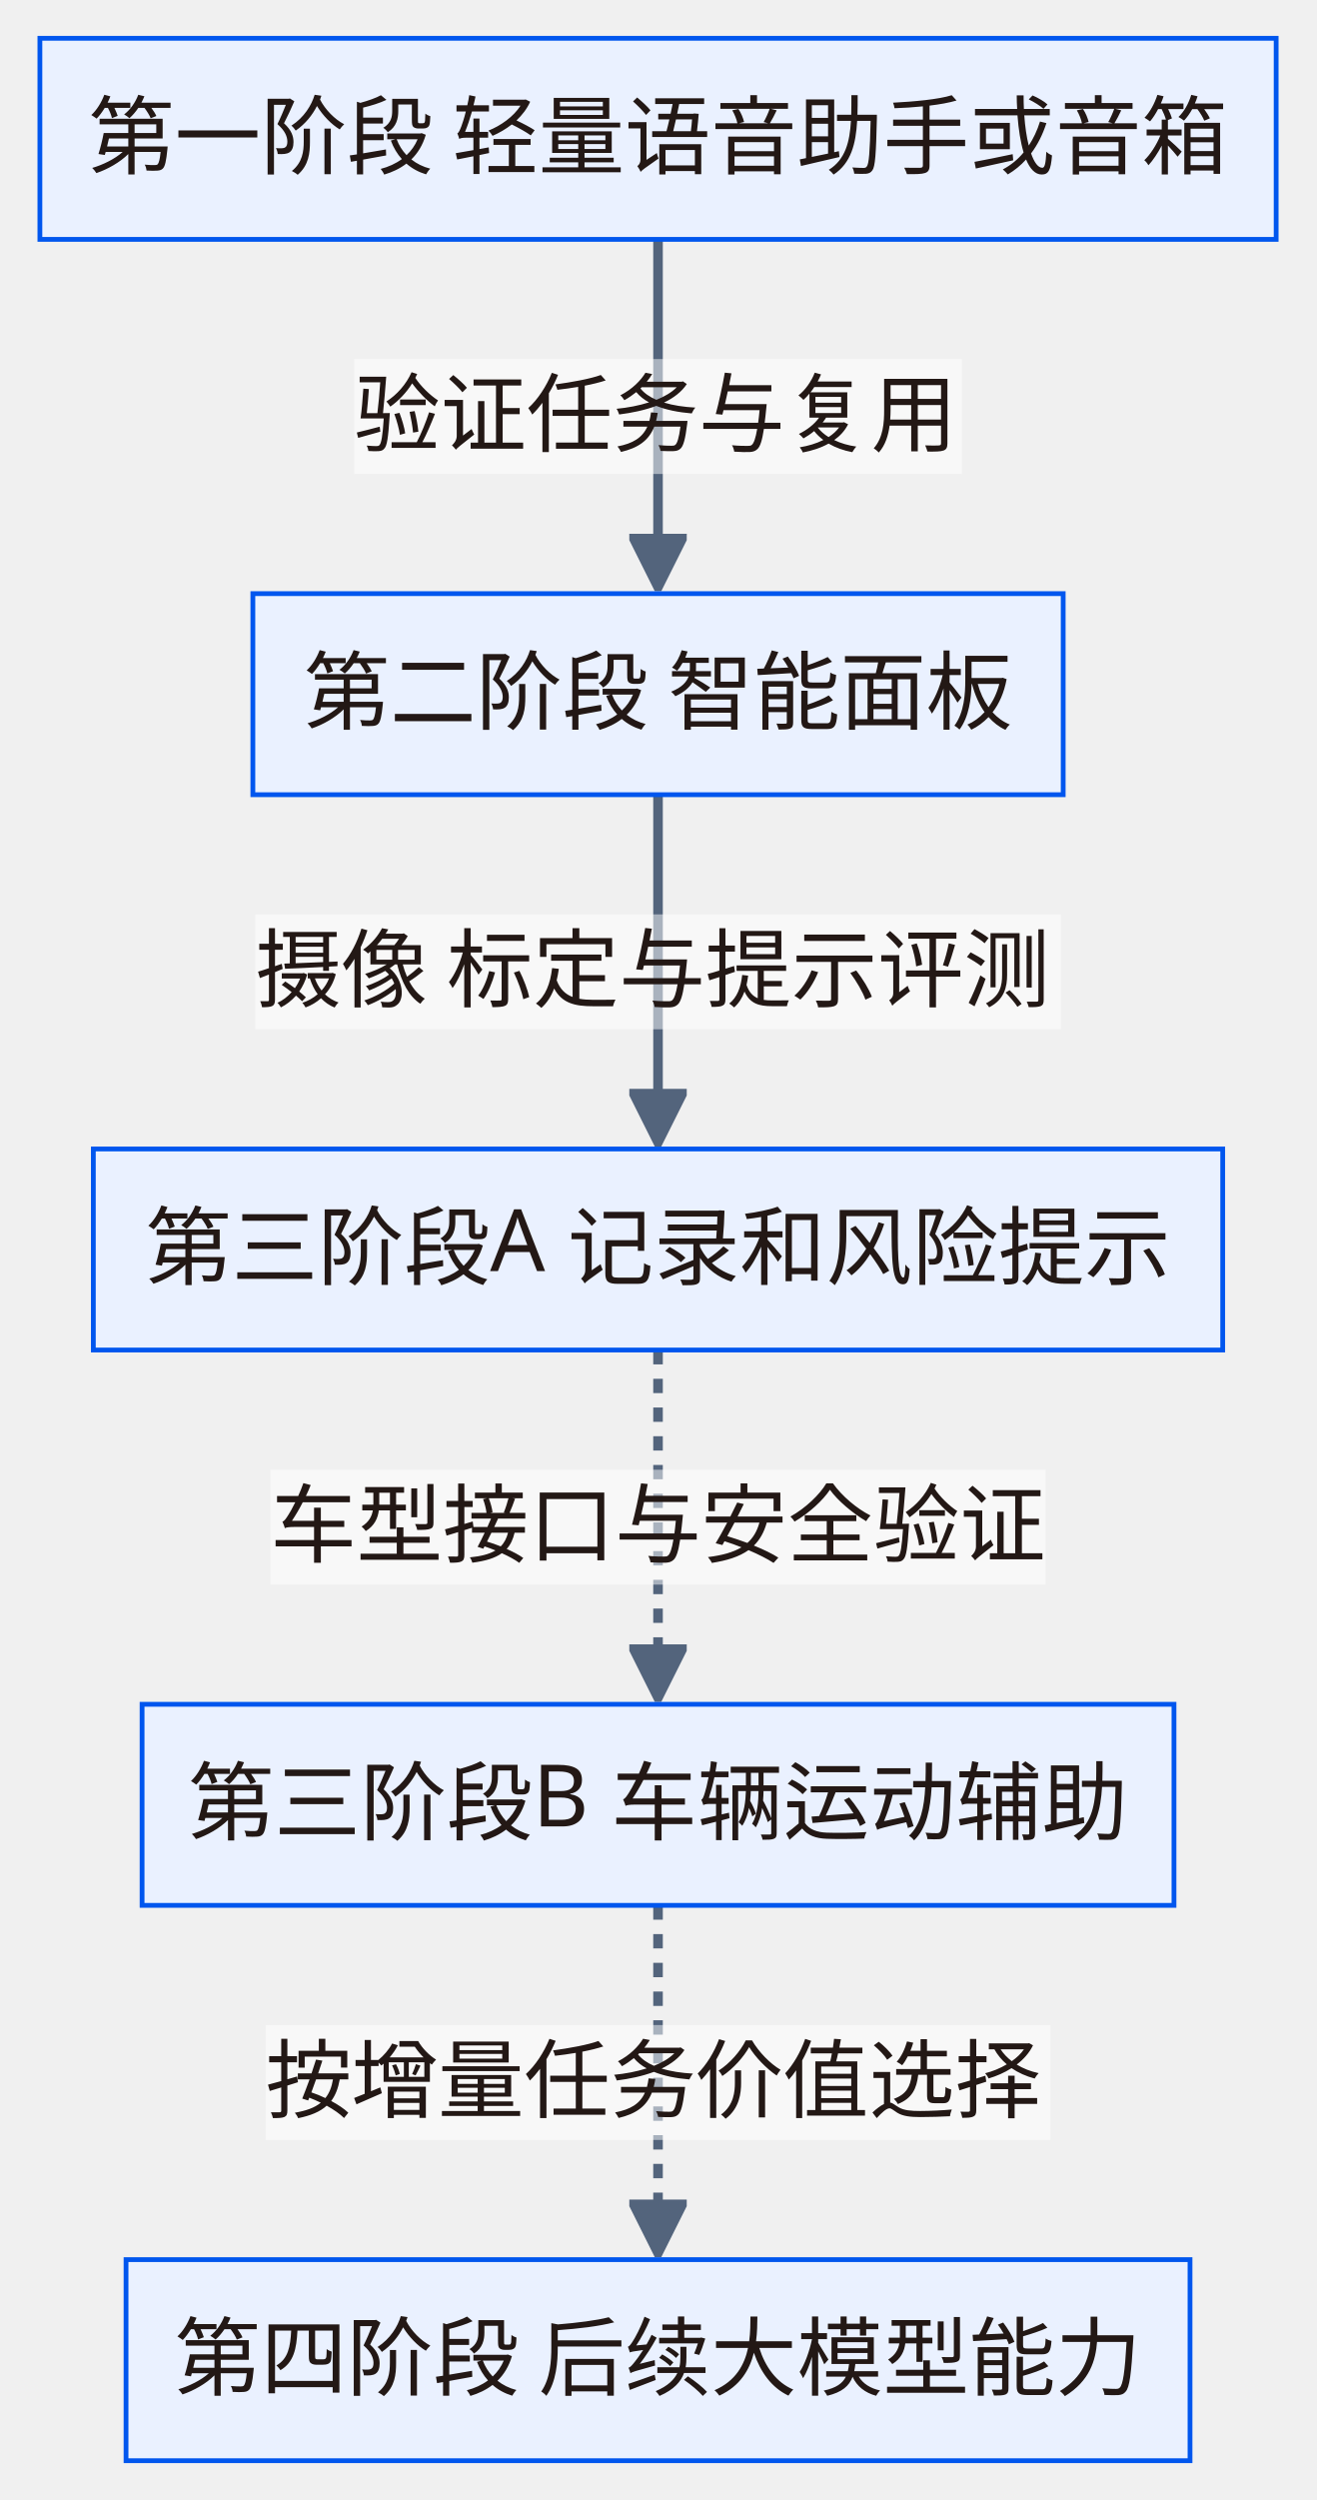
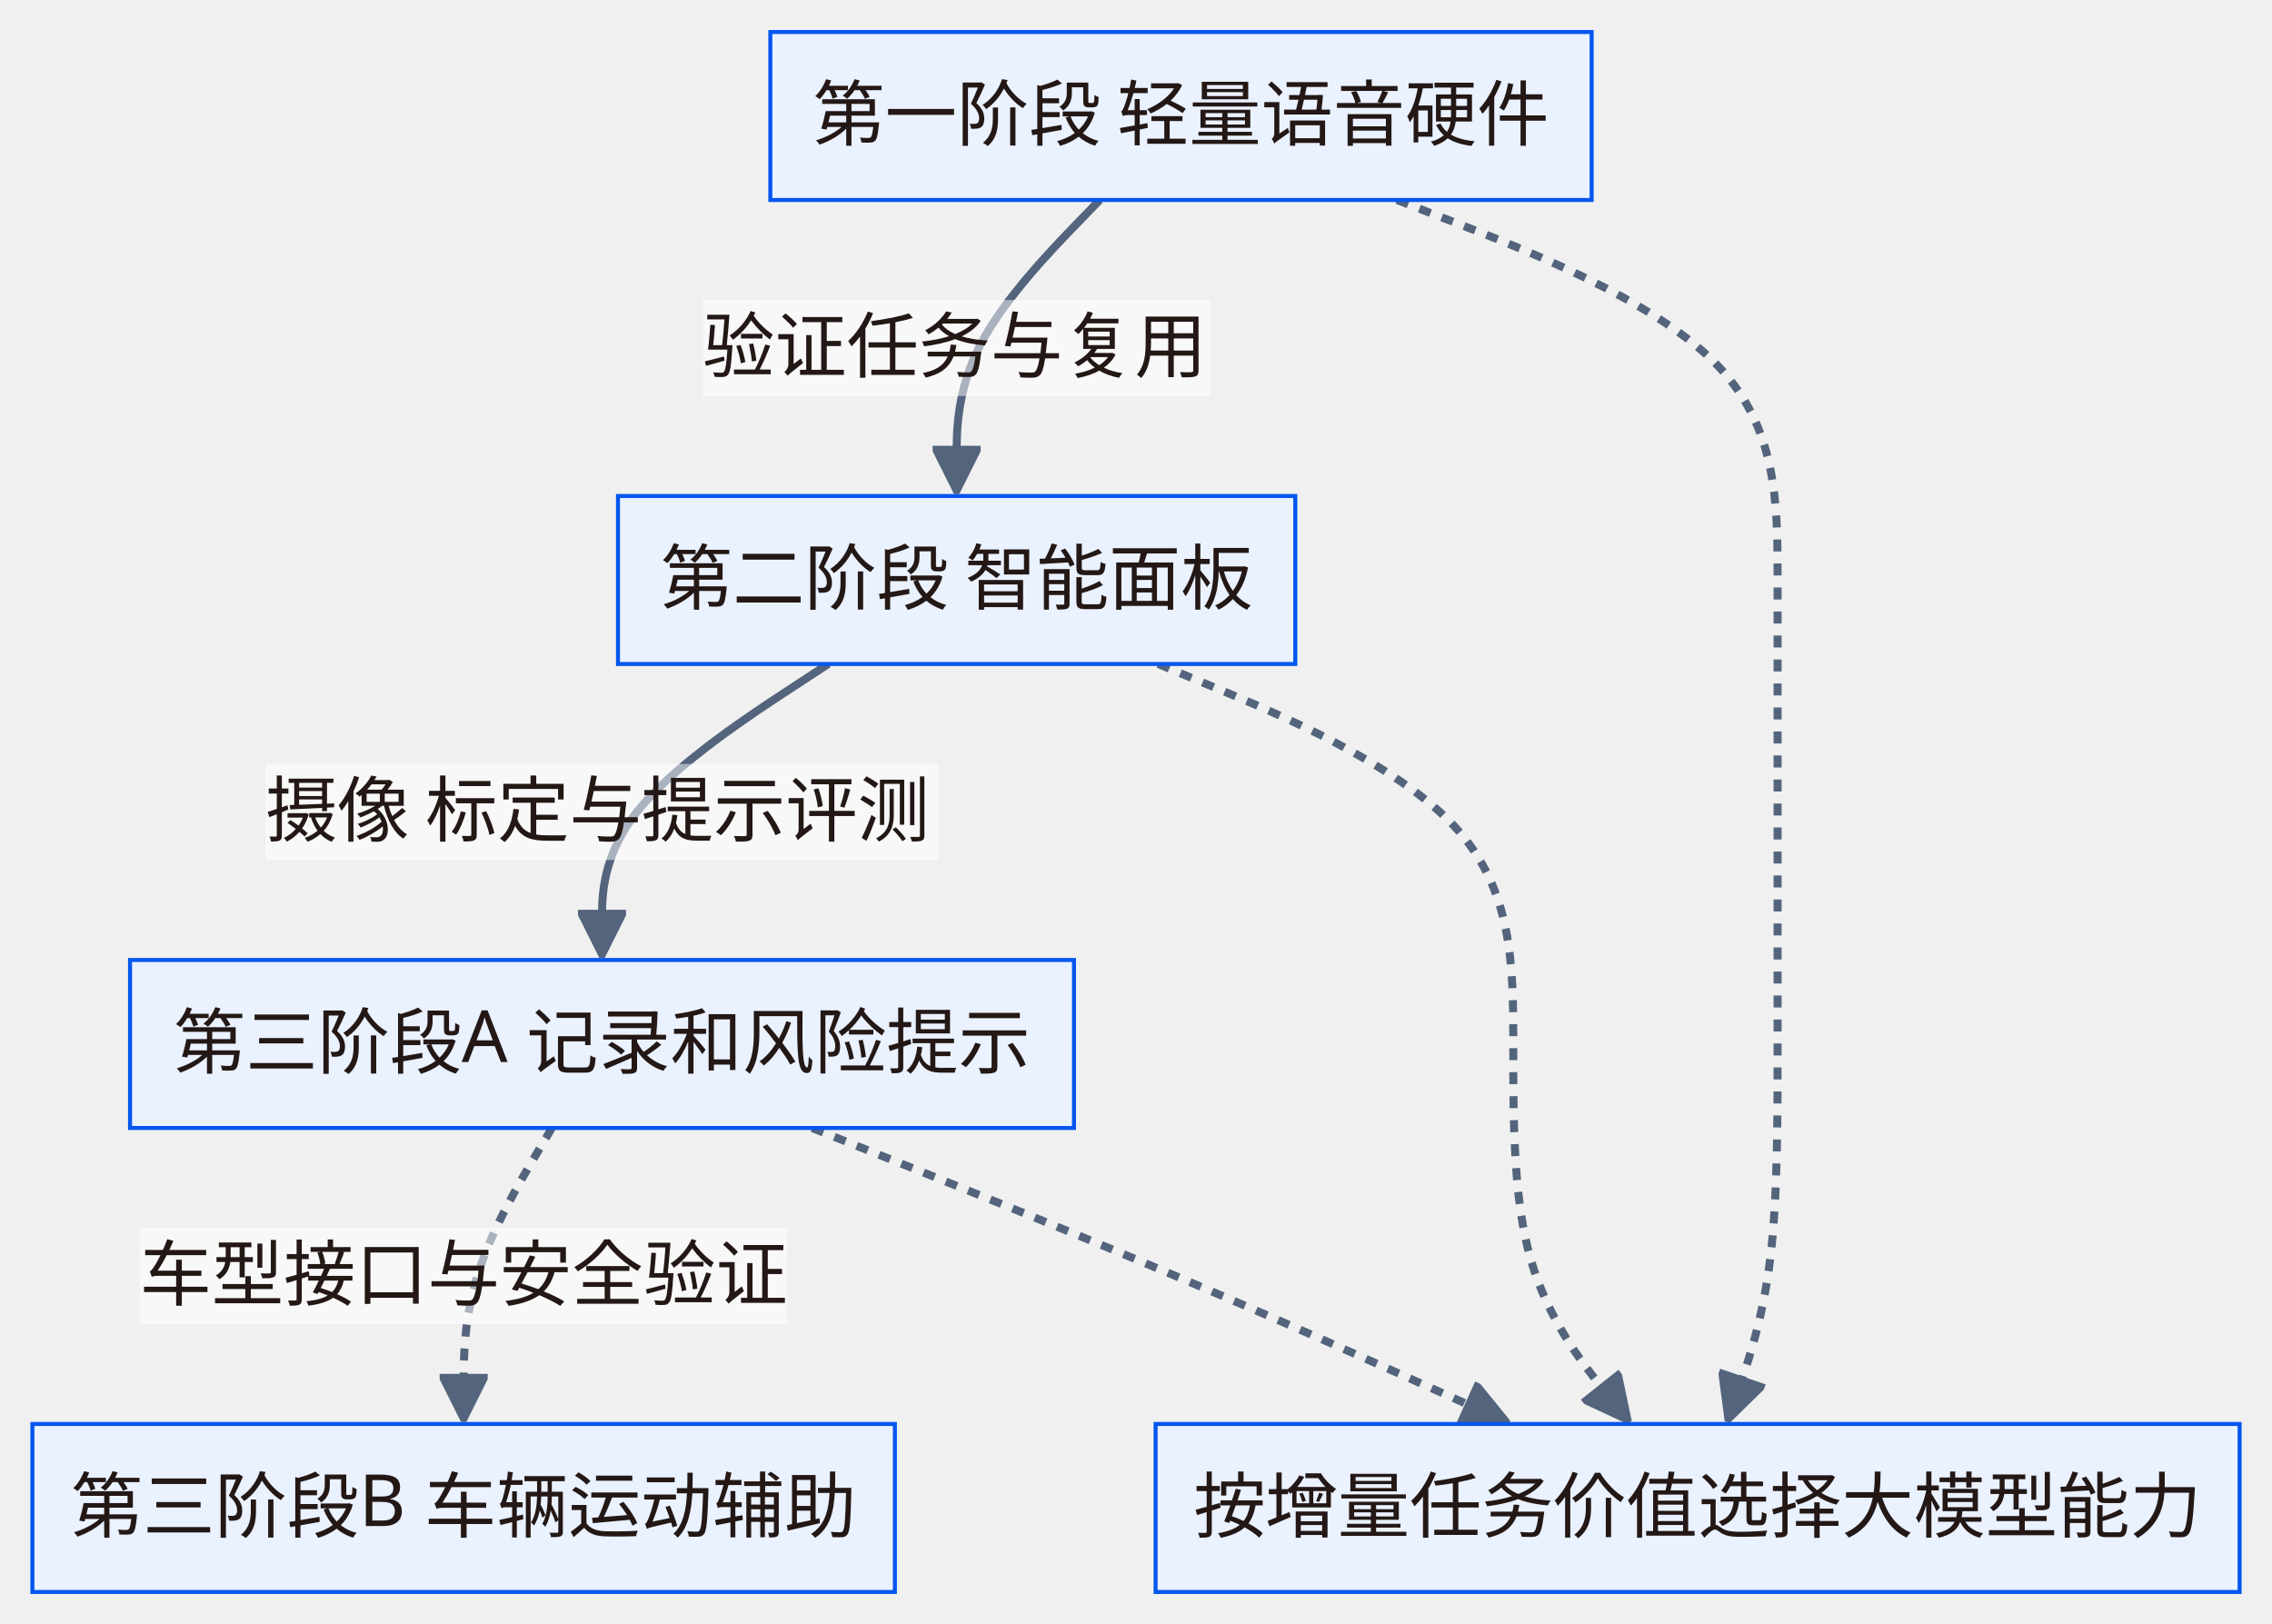
- <svg xmlns="http://www.w3.org/2000/svg" aria-roledescription="flowchart-v2" role="graphics-document document" viewBox="-8 -8 274.328 522" height="522" width="275" id="researchFigure0">
+ <svg xmlns="http://www.w3.org/2000/svg" aria-roledescription="flowchart-v2" role="graphics-document document" viewBox="-8 -8 567.798 406" height="406" width="568" id="researchFigure0">
  <style>#researchFigure0{font-family:Microsoft YaHei,PingFang SC,sans-serif;font-size:18px;fill:#231815;}#researchFigure0 .error-icon{fill:#F4F7FC;}#researchFigure0 .error-text{fill:#0b0803;stroke:#0b0803;}#researchFigure0 .edge-thickness-normal{stroke-width:2px;}#researchFigure0 .edge-thickness-thick{stroke-width:3.5px;}#researchFigure0 .edge-pattern-solid{stroke-dasharray:0;}#researchFigure0 .edge-pattern-dashed{stroke-dasharray:3;}#researchFigure0 .edge-pattern-dotted{stroke-dasharray:2;}#researchFigure0 .marker{fill:#53647C;stroke:#53647C;}#researchFigure0 .marker.cross{stroke:#53647C;}#researchFigure0 svg{font-family:Microsoft YaHei,PingFang SC,sans-serif;font-size:18px;}#researchFigure0 .label{font-family:Microsoft YaHei,PingFang SC,sans-serif;color:#231815;}#researchFigure0 .cluster-label text{fill:#0b0803;}#researchFigure0 .cluster-label span,#researchFigure0 p{color:#0b0803;}#researchFigure0 .label text,#researchFigure0 span,#researchFigure0 p{fill:#231815;color:#231815;}#researchFigure0 .node rect,#researchFigure0 .node circle,#researchFigure0 .node ellipse,#researchFigure0 .node polygon,#researchFigure0 .node path{fill:#EAF1FF;stroke:#0056EE;stroke-width:1px;}#researchFigure0 .flowchart-label text{text-anchor:middle;}#researchFigure0 .node .katex path{fill:#000;stroke:#000;stroke-width:1px;}#researchFigure0 .node .label{text-align:center;}#researchFigure0 .node.clickable{cursor:pointer;}#researchFigure0 .arrowheadPath{fill:#0b0b0b;}#researchFigure0 .edgePath .path{stroke:#53647C;stroke-width:2.0px;}#researchFigure0 .flowchart-link{stroke:#53647C;fill:none;}#researchFigure0 .edgeLabel{background-color:#FFFFFF;text-align:center;}#researchFigure0 .edgeLabel rect{opacity:0.5;background-color:#FFFFFF;fill:#FFFFFF;}#researchFigure0 .labelBkg{background-color:rgba(255, 255, 255, 0.5);}#researchFigure0 .cluster rect{fill:#F8FAFF;stroke:#AABDE0;stroke-width:1px;}#researchFigure0 .cluster text{fill:#0b0803;}#researchFigure0 .cluster span,#researchFigure0 p{color:#0b0803;}#researchFigure0 div.mermaidTooltip{position:absolute;text-align:center;max-width:200px;padding:2px;font-family:Microsoft YaHei,PingFang SC,sans-serif;font-size:12px;background:#F4F7FC;border:1px solid hsl(217.5, 17.143%, 87.255%);border-radius:2px;pointer-events:none;z-index:100;}#researchFigure0 .flowchartTitleText{text-anchor:middle;font-size:18px;fill:#231815;}#researchFigure0 :root{--mermaid-font-family:Microsoft YaHei,PingFang SC,sans-serif;}</style>
  <g>
    <marker orient="auto" markerHeight="12" markerWidth="12" markerUnits="userSpaceOnUse" refY="5" refX="6" viewBox="0 0 10 10" class="marker flowchart" id="researchFigure0_flowchart-pointEnd">
      <path style="stroke-width: 1; stroke-dasharray: 1, 0;" class="arrowMarkerPath" d="M 0 0 L 10 5 L 0 10 z" />
    </marker>
    <marker orient="auto" markerHeight="12" markerWidth="12" markerUnits="userSpaceOnUse" refY="5" refX="4.5" viewBox="0 0 10 10" class="marker flowchart" id="researchFigure0_flowchart-pointStart">
      <path style="stroke-width: 1; stroke-dasharray: 1, 0;" class="arrowMarkerPath" d="M 0 5 L 10 10 L 10 0 z" />
    </marker>
    <marker orient="auto" markerHeight="11" markerWidth="11" markerUnits="userSpaceOnUse" refY="5" refX="11" viewBox="0 0 10 10" class="marker flowchart" id="researchFigure0_flowchart-circleEnd">
      <circle style="stroke-width: 1; stroke-dasharray: 1, 0;" class="arrowMarkerPath" r="5" cy="5" cx="5" />
    </marker>
    <marker orient="auto" markerHeight="11" markerWidth="11" markerUnits="userSpaceOnUse" refY="5" refX="-1" viewBox="0 0 10 10" class="marker flowchart" id="researchFigure0_flowchart-circleStart">
      <circle style="stroke-width: 1; stroke-dasharray: 1, 0;" class="arrowMarkerPath" r="5" cy="5" cx="5" />
    </marker>
    <marker orient="auto" markerHeight="11" markerWidth="11" markerUnits="userSpaceOnUse" refY="5.2" refX="12" viewBox="0 0 11 11" class="marker cross flowchart" id="researchFigure0_flowchart-crossEnd">
      <path style="stroke-width: 2; stroke-dasharray: 1, 0;" class="arrowMarkerPath" d="M 1,1 l 9,9 M 10,1 l -9,9" />
    </marker>
    <marker orient="auto" markerHeight="11" markerWidth="11" markerUnits="userSpaceOnUse" refY="5.2" refX="-1" viewBox="0 0 11 11" class="marker cross flowchart" id="researchFigure0_flowchart-crossStart">
      <path style="stroke-width: 2; stroke-dasharray: 1, 0;" class="arrowMarkerPath" d="M 1,1 l 9,9 M 10,1 l -9,9" />
    </marker>
    <g class="root">
      <g class="clusters" />
      <g class="edgePaths">
-         <path marker-end="url(#researchFigure0_flowchart-pointEnd)" style="fill:none;" class="edge-thickness-normal edge-pattern-solid flowchart-link LS-A LE-B" id="L-A-B-0" d="M129.164,42L129.164,48.167C129.164,54.333,129.164,66.667,129.164,78.117C129.164,89.567,129.164,100.133,129.164,105.417L129.164,110.7" />
-         <path marker-end="url(#researchFigure0_flowchart-pointEnd)" style="fill:none;" class="edge-thickness-normal edge-pattern-solid flowchart-link LS-B LE-C" id="L-B-C-0" d="M129.164,158L129.164,164.167C129.164,170.333,129.164,182.667,129.164,194.117C129.164,205.567,129.164,216.133,129.164,221.417L129.164,226.7" />
-         <path marker-end="url(#researchFigure0_flowchart-pointEnd)" style="fill:none;stroke-width:2px;stroke-dasharray:3;" class="edge-thickness-normal edge-pattern-dotted flowchart-link LS-C LE-D" id="L-C-D-0" d="M129.164,274L129.164,280.167C129.164,286.333,129.164,298.667,129.164,310.117C129.164,321.567,129.164,332.133,129.164,337.417L129.164,342.7" />
-         <path marker-end="url(#researchFigure0_flowchart-pointEnd)" style="fill:none;stroke-width:2px;stroke-dasharray:3;" class="edge-thickness-normal edge-pattern-dotted flowchart-link LS-D LE-E" id="L-D-E-0" d="M129.164,390L129.164,396.167C129.164,402.333,129.164,414.667,129.164,426.117C129.164,437.567,129.164,448.133,129.164,453.417L129.164,458.7" />
+         <path marker-end="url(#researchFigure0_flowchart-pointEnd)" style="fill:none;" class="edge-thickness-normal edge-pattern-solid flowchart-link LS-A LE-B" id="L-A-B-0" d="M266.836,42L260.874,48.167C254.911,54.333,242.986,66.667,237.023,78.117C231.06,89.567,231.06,100.133,231.06,105.417L231.06,110.7" />
+         <path marker-end="url(#researchFigure0_flowchart-pointEnd)" style="fill:none;" class="edge-thickness-normal edge-pattern-solid flowchart-link LS-B LE-C" id="L-B-C-0" d="M198.961,158L189.535,164.167C180.108,170.333,161.256,182.667,151.83,194.117C142.404,205.567,142.404,216.133,142.404,221.417L142.404,226.7" />
+         <path marker-end="url(#researchFigure0_flowchart-pointEnd)" style="fill:none;stroke-width:2px;stroke-dasharray:3;" class="edge-thickness-normal edge-pattern-dotted flowchart-link LS-C LE-D" id="L-C-D-0" d="M129.88,274L126.202,280.167C122.524,286.333,115.168,298.667,111.49,310.117C107.813,321.567,107.813,332.133,107.813,337.417L107.813,342.7" />
+         <path marker-end="url(#researchFigure0_flowchart-pointEnd)" style="fill:none;stroke-width:2px;stroke-dasharray:3;" class="edge-thickness-normal edge-pattern-dotted flowchart-link LS-A LE-E" id="L-A-E-0" d="M341.147,42L357.005,48.167C372.864,54.333,404.581,66.667,420.44,82.5C436.298,98.333,436.298,117.667,436.298,137C436.298,156.333,436.298,175.667,436.298,195C436.298,214.333,436.298,233.667,436.298,253C436.298,272.333,436.298,291.667,434.46,306.665C432.621,321.663,428.944,332.326,427.106,337.658L425.267,342.99" />
+         <path marker-end="url(#researchFigure0_flowchart-pointEnd)" style="fill:none;stroke-width:2px;stroke-dasharray:3;" class="edge-thickness-normal edge-pattern-dotted flowchart-link LS-B LE-E" id="L-B-E-0" d="M281.444,158L296.24,164.167C311.035,170.333,340.626,182.667,355.421,198.5C370.217,214.333,370.217,233.667,370.217,253C370.217,272.333,370.217,291.667,374.567,306.808C378.917,321.95,387.616,332.9,391.966,338.375L396.316,343.85" />
+         <path marker-end="url(#researchFigure0_flowchart-pointEnd)" style="fill:none;stroke-width:2px;stroke-dasharray:3;" class="edge-thickness-normal edge-pattern-dotted flowchart-link LS-C LE-E" id="L-C-E-0" d="M194.927,274L210.351,280.167C225.775,286.333,256.622,298.667,284.937,310.637C313.253,322.608,339.036,334.216,351.928,340.02L364.82,345.824" />
      </g>
      <g class="edgeLabels">
-         <g transform="translate(129.1641, 79)" class="edgeLabel">
+         <g transform="translate(231.0603, 79)" class="edgeLabel">
          <g transform="translate(-63.5, -12)" class="label">
-             <rect height="24" width="127" ry="0" rx="0" />
+             <rect height="24" width="126.938" ry="0" rx="0" />
            <text style="">
              <tspan class="row" x="0" dy="1em" xml:space="preserve">验证任务与复用</tspan>
            </text>
          </g>
        </g>
-         <g transform="translate(129.1641, 195)" class="edgeLabel">
+         <g transform="translate(142.4041, 195)" class="edgeLabel">
          <g transform="translate(-84.16406, -12)" class="label">
-             <rect height="24" width="168.328" ry="0" rx="0" />
+             <rect height="24" width="168.243" ry="0" rx="0" />
            <text style="">
              <tspan class="row" x="0" dy="1em" xml:space="preserve">摄像 标定与提示评测</tspan>
            </text>
          </g>
        </g>
-         <g transform="translate(129.1641, 311)" class="edgeLabel">
+         <g transform="translate(107.8125, 311)" class="edgeLabel">
          <g transform="translate(-81, -12)" class="label">
-             <rect height="24" width="162" ry="0" rx="0" />
+             <rect height="24" width="161.922" ry="0" rx="0" />
            <text style="">
              <tspan class="row" x="0" dy="1em" xml:space="preserve">车型接口与安全验证</tspan>
            </text>
          </g>
        </g>
-         <g transform="translate(129.1641, 427)" class="edgeLabel">
-           <g transform="translate(-82, -12)" class="label">
-             <rect height="24" width="164" ry="0" rx="0" />
+         <g class="edgeLabel">
+           <g transform="translate(0, 0)" class="label">
+             <rect height="0" width="0" ry="0" rx="0" />
            <text style="">
-               <tspan class="row" x="0" dy="1em" xml:space="preserve">按增量任务价值选择</tspan>
+               <tspan class="row" x="0" dy="1em" xml:space="preserve" />
+             </text>
+           </g>
+         </g>
+         <g class="edgeLabel">
+           <g transform="translate(0, 0)" class="label">
+             <rect height="0" width="0" ry="0" rx="0" />
+             <text style="">
+               <tspan class="row" x="0" dy="1em" xml:space="preserve" />
+             </text>
+           </g>
+         </g>
+         <g class="edgeLabel">
+           <g transform="translate(0, 0)" class="label">
+             <rect height="0" width="0" ry="0" rx="0" />
+             <text style="">
+               <tspan class="row" x="0" dy="1em" xml:space="preserve" />
            </text>
          </g>
        </g>
      </g>
      <g class="nodes">
-         <g transform="translate(129.1641, 21)" data-id="A" data-node="true" id="flowchart-A-8" class="node default default flowchart-label">
-           <rect height="42" width="258.328" y="-21" x="-129.164" ry="0" rx="0" style="" class="basic label-container" />
+         <g transform="translate(287.1418, 21)" data-id="A" data-node="true" id="flowchart-A-12" class="node default default flowchart-label">
+           <rect height="42" width="205.326" y="-21" x="-102.663" ry="0" rx="0" style="" class="basic label-container" />
          <g transform="translate(0, -12)" style="" class="label">
            <rect />
            <text style="">
-               <tspan class="row" x="0" dy="1em" xml:space="preserve">第一阶段 轻量语音助手或音箱</tspan>
+               <tspan class="row" x="0" dy="1em" xml:space="preserve">第一阶段 轻量语音硬件</tspan>
            </text>
          </g>
        </g>
-         <g transform="translate(129.1641, 137)" data-id="B" data-node="true" id="flowchart-B-9" class="node default default flowchart-label">
+         <g transform="translate(231.0603, 137)" data-id="B" data-node="true" id="flowchart-B-13" class="node default default flowchart-label">
          <rect height="42" width="169.326" y="-21" x="-84.663" ry="0" rx="0" style="" class="basic label-container" />
          <g transform="translate(0, -12)" style="" class="label">
            <rect />
            <text style="">
              <tspan class="row" x="0" dy="1em" xml:space="preserve">第二阶段 智能面板</tspan>
            </text>
          </g>
        </g>
-         <g transform="translate(129.1641, 253)" data-id="C" data-node="true" id="flowchart-C-11" class="node default default flowchart-label">
+         <g transform="translate(142.4041, 253)" data-id="C" data-node="true" id="flowchart-C-15" class="node default default flowchart-label">
          <rect height="42" width="235.991" y="-21" x="-117.996" ry="0" rx="0" style="" class="basic label-container" />
          <g transform="translate(0, -12)" style="" class="label">
            <rect />
            <text style="">
              <tspan class="row" x="0" dy="1em" xml:space="preserve">第三阶段A 记录和风险提示</tspan>
            </text>
          </g>
        </g>
-         <g transform="translate(129.1641, 369)" data-id="D" data-node="true" id="flowchart-D-13" class="node default default flowchart-label">
+         <g transform="translate(107.8125, 369)" data-id="D" data-node="true" id="flowchart-D-17" class="node default default flowchart-label">
          <rect height="42" width="215.625" y="-21" x="-107.812" ry="0" rx="0" style="" class="basic label-container" />
          <g transform="translate(0, -12)" style="" class="label">
            <rect />
            <text style="">
              <tspan class="row" x="0" dy="1em" xml:space="preserve">第三阶段B 车辆运动辅助</tspan>
            </text>
          </g>
        </g>
-         <g transform="translate(129.1641, 485)" data-id="E" data-node="true" id="flowchart-E-15" class="node default default flowchart-label">
-           <rect height="42" width="222.328" y="-21" x="-111.164" ry="0" rx="0" style="" class="basic label-container" />
+         <g transform="translate(416.2981, 369)" data-id="E" data-node="true" id="flowchart-E-19" class="node default default flowchart-label">
+           <rect height="42" width="271" y="-21" x="-135.5" ry="0" rx="0" style="" class="basic label-container" />
          <g transform="translate(0, -12)" style="" class="label">
            <rect />
            <text style="">
-               <tspan class="row" x="0" dy="1em" xml:space="preserve">第四阶段 后续大模型能力</tspan>
+               <tspan class="row" x="0" dy="1em" xml:space="preserve">按增量任务价值选择大模型能力</tspan>
            </text>
          </g>
        </g>
      </g>
    </g>
  </g>
</svg>
